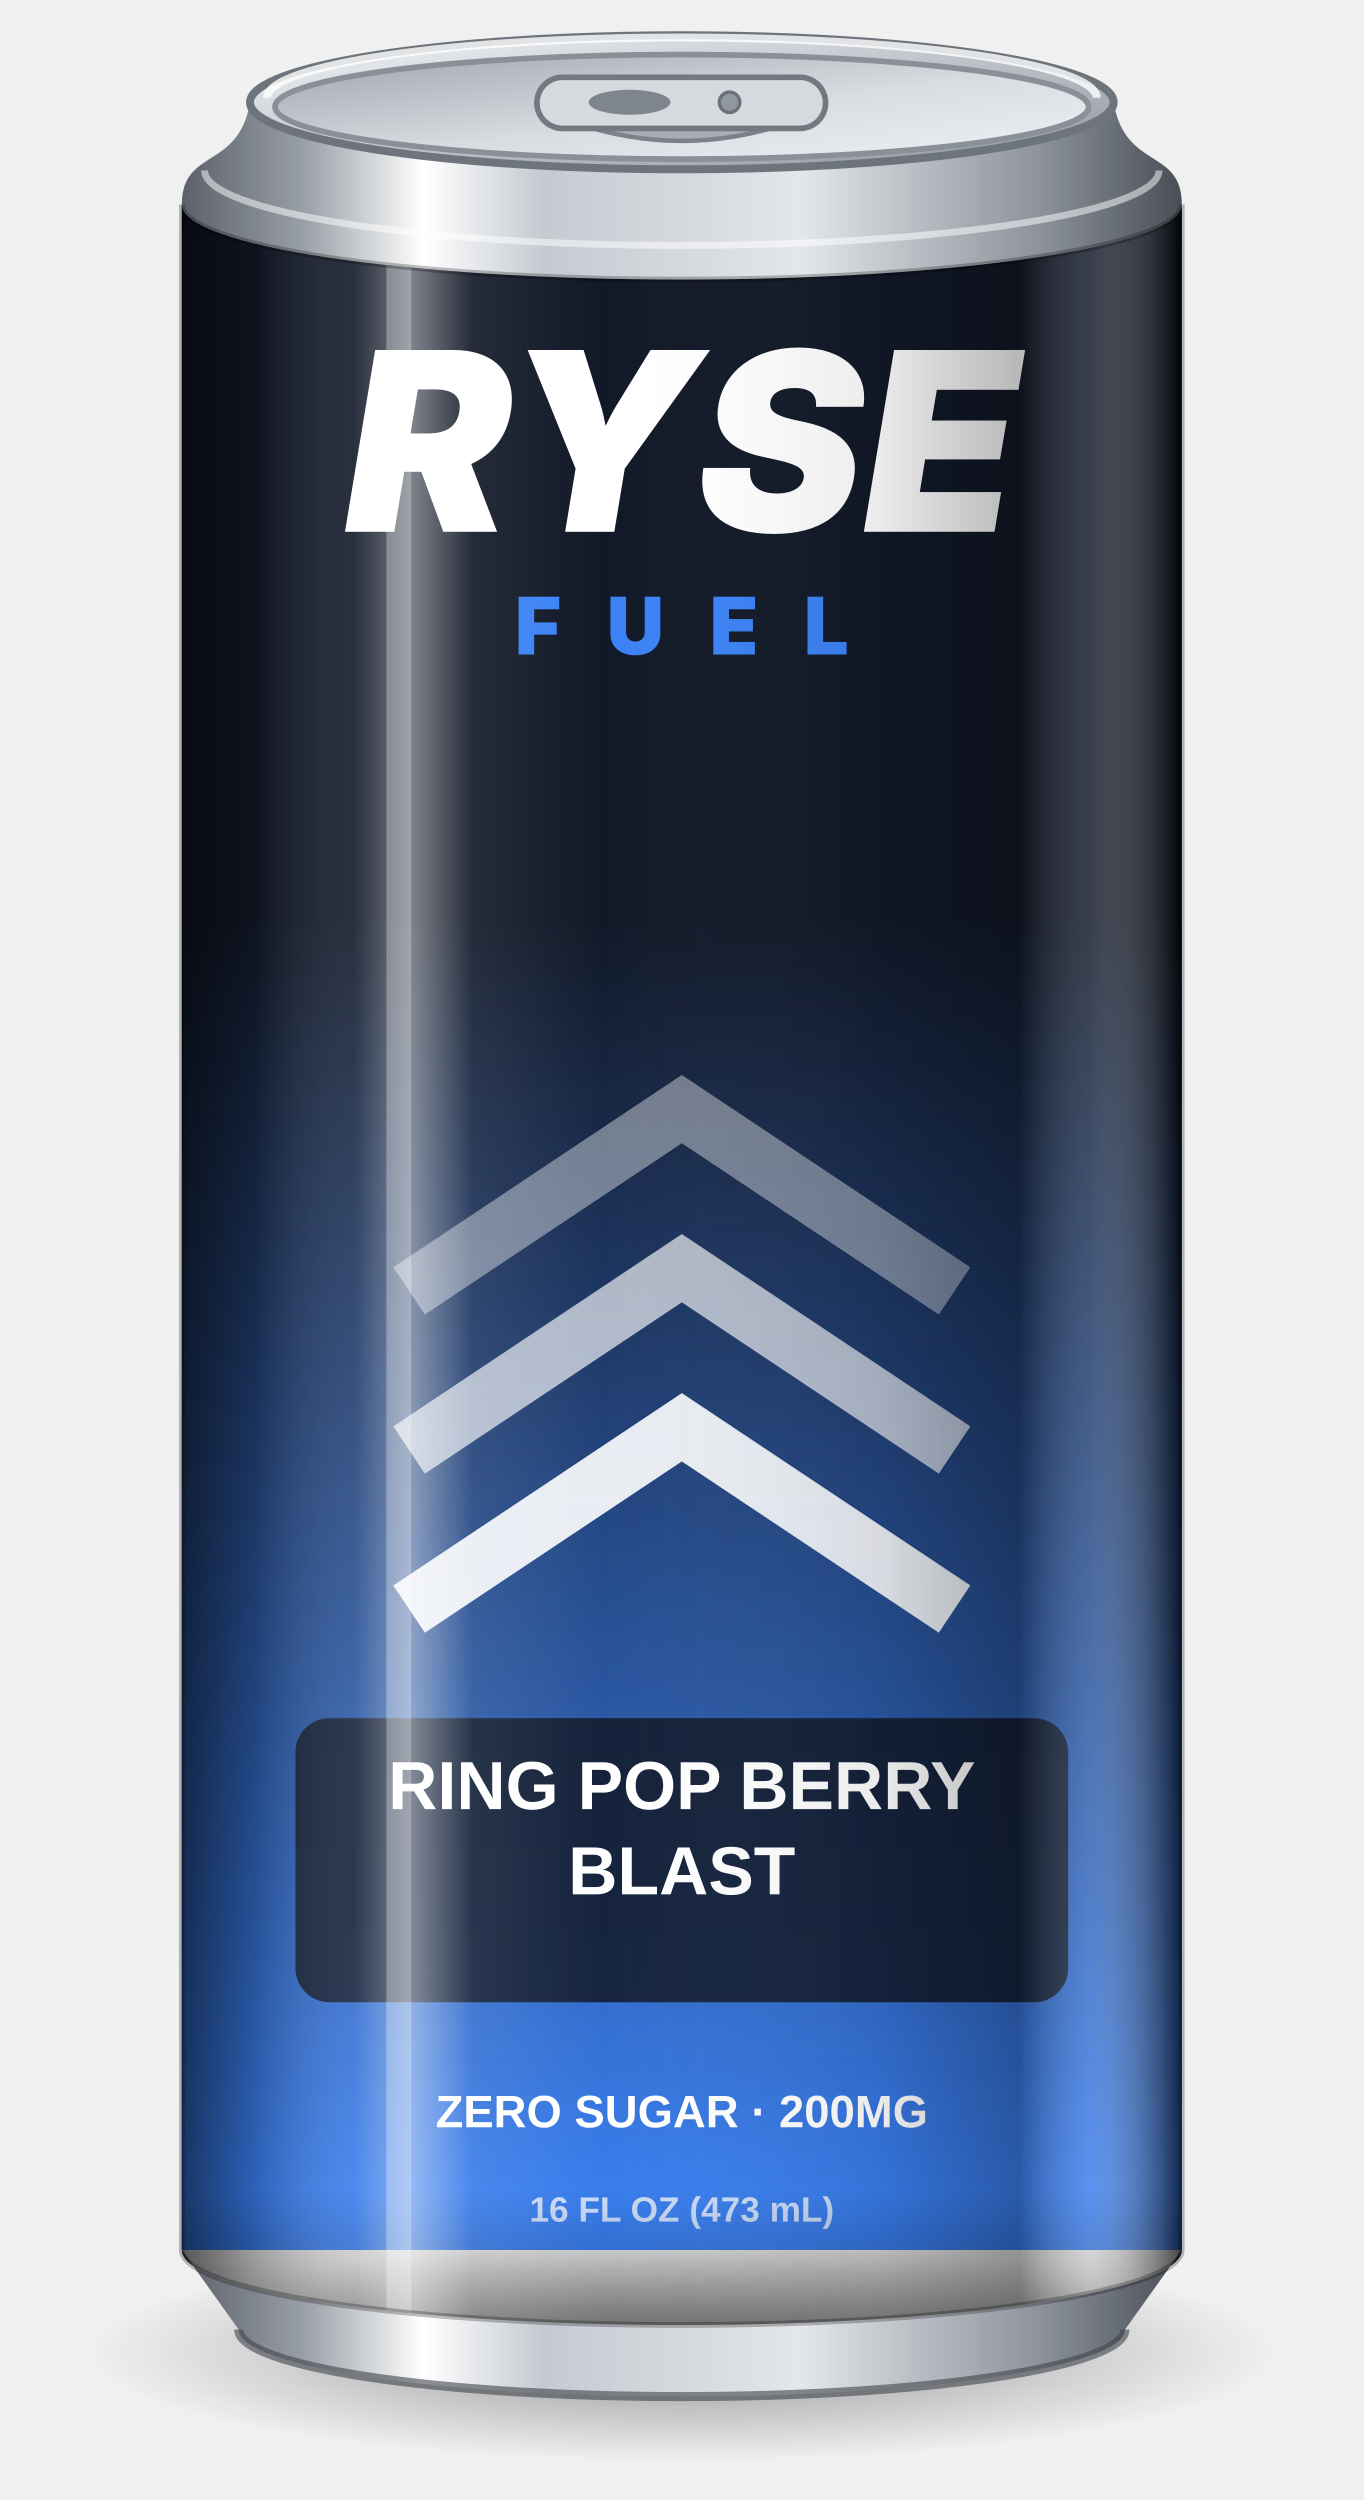
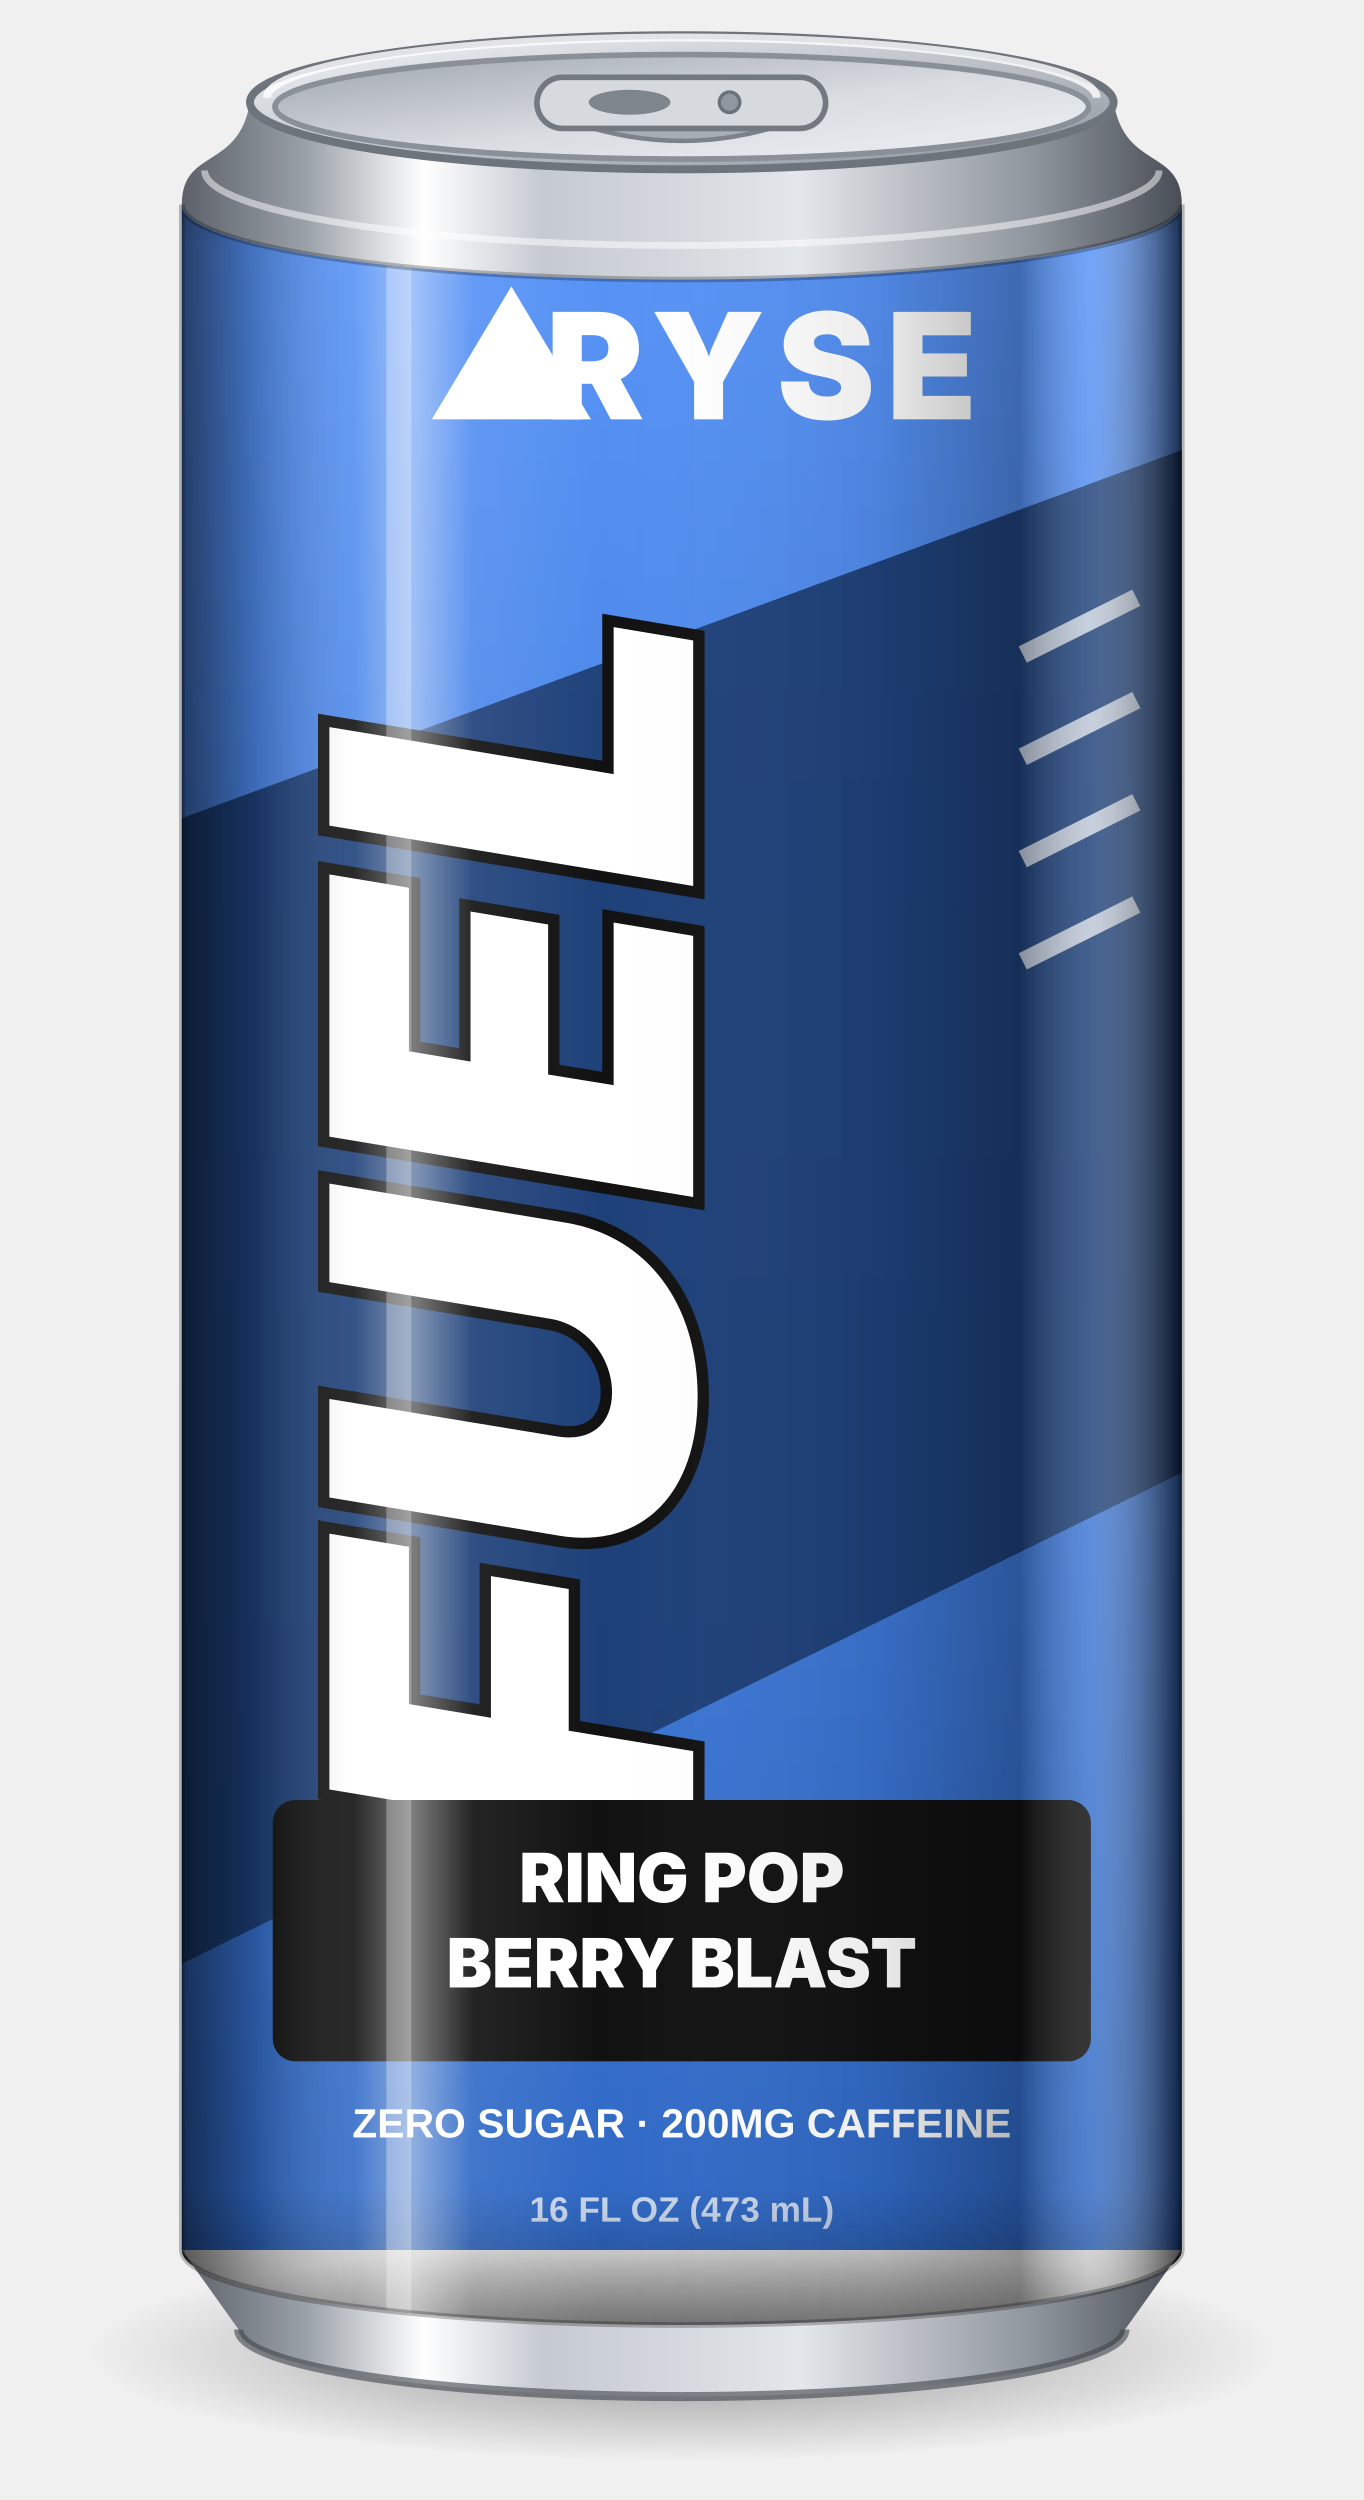
<svg xmlns="http://www.w3.org/2000/svg" viewBox="0 0 120 220" width="120" height="220" role="img" aria-label="Ryse Ring Pop Berry Blast can, Second Wind art">
  <defs>
    <linearGradient id="shade-ryse-ring-pop-berry-blast" x1="0" x2="1">
      <stop offset="0" stop-color="#000" stop-opacity="0.55" />
      <stop offset="0.07" stop-color="#000" stop-opacity="0.22" />
      <stop offset="0.17" stop-color="#fff" stop-opacity="0.10" />
      <stop offset="0.23" stop-color="#fff" stop-opacity="0.45" />
      <stop offset="0.29" stop-color="#fff" stop-opacity="0.08" />
      <stop offset="0.42" stop-color="#fff" stop-opacity="0" />
      <stop offset="0.70" stop-color="#000" stop-opacity="0.08" />
      <stop offset="0.84" stop-color="#000" stop-opacity="0.28" />
      <stop offset="0.91" stop-color="#fff" stop-opacity="0.16" />
      <stop offset="1" stop-color="#000" stop-opacity="0.62" />
    </linearGradient>
    <linearGradient id="vshade-ryse-ring-pop-berry-blast" x1="0" y1="0" x2="0" y2="1">
      <stop offset="0" stop-color="#000" stop-opacity="0.28" />
      <stop offset="0.05" stop-color="#000" stop-opacity="0" />
      <stop offset="0.94" stop-color="#000" stop-opacity="0" />
      <stop offset="1" stop-color="#000" stop-opacity="0.32" />
    </linearGradient>
    <linearGradient id="metal-ryse-ring-pop-berry-blast" x1="0" x2="1">
      <stop offset="0" stop-color="#5d626b" />
      <stop offset="0.12" stop-color="#9aa0a8" />
      <stop offset="0.24" stop-color="#ffffff" />
      <stop offset="0.36" stop-color="#c5cad1" />
      <stop offset="0.62" stop-color="#e3e6ea" />
      <stop offset="0.86" stop-color="#8d939b" />
      <stop offset="1" stop-color="#4b5058" />
    </linearGradient>
    <linearGradient id="lid-ryse-ring-pop-berry-blast" x1="0" y1="0" x2="1" y2="1">
      <stop offset="0" stop-color="#f4f6f8" />
      <stop offset="0.5" stop-color="#bfc4cb" />
      <stop offset="1" stop-color="#8e949c" />
    </linearGradient>
    <linearGradient id="well-ryse-ring-pop-berry-blast" x1="0" y1="0" x2="1" y2="1">
      <stop offset="0" stop-color="#9ea4ac" />
      <stop offset="0.55" stop-color="#d9dde2" />
      <stop offset="1" stop-color="#eef0f3" />
    </linearGradient>
    <radialGradient id="floor-ryse-ring-pop-berry-blast">
      <stop offset="0" stop-color="#000" stop-opacity="0.4" />
      <stop offset="1" stop-color="#000" stop-opacity="0" />
    </radialGradient>
    <clipPath id="body-ryse-ring-pop-berry-blast">
      <path d="M16 18 A44.0 6.6 0 0 0 104 18 L104 198 A44.0 6.6 0 0 1 16 198 Z" />
    </clipPath>
  </defs>
  <ellipse cx="60.0" cy="207" rx="52.0" ry="9.6" fill="url(#floor-ryse-ring-pop-berry-blast)" />
  <path d="M16 198 A44.0 6.6 0 0 0 104 198 L99 205 A39.0 5.9 0 0 1 21 205 Z" fill="url(#metal-ryse-ring-pop-berry-blast)" />
  <path d="M21 205 A39.0 5.9 0 0 0 99 205" stroke="#3f444b" stroke-width="0.8" fill="none" opacity="0.6" />
  <path d="M16 18 C16 13,21 15,22 9 L98 9 C99 15,104 13,104 18 A44.0 6.6 0 0 1 16 18 Z" fill="url(#metal-ryse-ring-pop-berry-blast)" />
  <path d="M18 15 A42.0 6.6 0 0 0 102 15" stroke="#fff" stroke-width="0.6" fill="none" opacity="0.5" />
  <g clip-path="url(#body-ryse-ring-pop-berry-blast)">
-     <rect x="16" y="18" width="88" height="180" fill="#111827" />
-     <linearGradient id="ry-ring-pop-berry-blast" x1="0" y1="1" x2="0" y2="0">
-       <stop offset="0" stop-color="#3b82f6" />
-       <stop offset="1" stop-color="#3b82f6" stop-opacity="0" />
+     <linearGradient id="ry-ring-pop-berry-blast" x1="0" y1="0" x2="0" y2="1">
+       <stop offset="0" stop-color="#5894f7" />
+       <stop offset="1" stop-color="#2f68c4" />
    </linearGradient>
-     <rect x="16" y="81.0" width="88" height="117.0" fill="url(#ry-ring-pop-berry-blast)" />
-     <path d="M36.0 141.6 L60.0 125.6 L84.0 141.6" stroke="#ffffff" stroke-width="5" fill="none" stroke-linejoin="miter" opacity="0.90" />
-     <path d="M36.0 127.6 L60.0 111.6 L84.0 127.6" stroke="#ffffff" stroke-width="5" fill="none" stroke-linejoin="miter" opacity="0.65" />
-     <path d="M36.0 113.6 L60.0 97.6 L84.0 113.6" stroke="#ffffff" stroke-width="5" fill="none" stroke-linejoin="miter" opacity="0.40" />
-     <text x="60.0" y="46.8" font-family="'Arial Black','Inter Black','Helvetica Neue',Arial,sans-serif" font-size="22" font-weight="900" text-anchor="middle" fill="#ffffff" textLength="68.0" lengthAdjust="spacingAndGlyphs" font-style="italic">RYSE</text>
-     <text x="60.0" y="57.6" font-family="'Arial Black','Inter Black','Helvetica Neue',Arial,sans-serif" font-size="7" font-weight="900" text-anchor="middle" fill="#3b82f6" letter-spacing="4">FUEL</text>
-     <rect x="26" y="151.2" width="68" height="25" rx="3" fill="#111827" opacity="0.85" />
-     <text x="60.0" y="159.2" font-family="'Helvetica Neue',Arial,Inter,sans-serif" font-size="6" font-weight="900" text-anchor="middle" fill="#ffffff">RING POP BERRY</text>
-     <text x="60.0" y="166.7" font-family="'Helvetica Neue',Arial,Inter,sans-serif" font-size="6" font-weight="900" text-anchor="middle" fill="#ffffff">BLAST</text>
-     <text x="60.0" y="187.2" font-family="'Helvetica Neue',Arial,Inter,sans-serif" font-size="4" font-weight="700" text-anchor="middle" fill="#ffffff">ZERO SUGAR · 200MG</text>
+     <rect x="16" y="18" width="88" height="180" fill="url(#ry-ring-pop-berry-blast)" />
+     <polygon points="16,72.0 104,39.6 104,129.6 16,172.8" fill="#1a3a6e" opacity="0.9" />
+     <polygon points="38.0,36.9 45.0,25.2 52.0,36.9" fill="#ffffff" />
+     <text x="67.0" y="36.9" font-family="'Arial Black','Inter Black','Helvetica Neue',Arial,sans-serif" font-size="13" font-weight="900" text-anchor="middle" fill="#ffffff" textLength="34.0" lengthAdjust="spacingAndGlyphs" letter-spacing="1">RYSE</text>
+     <g transform="translate(61.0 108.0) rotate(-90)">
+       <text x="0.0" y="0.0" font-family="'Arial Black','Inter Black','Helvetica Neue',Arial,sans-serif" font-size="44" font-weight="900" text-anchor="middle" fill="#fff" textLength="93.6" lengthAdjust="spacingAndGlyphs" stroke="#111" stroke-width="2" paint-order="stroke" font-style="italic">FUEL</text>
+     </g>
+     <line x1="90" y1="57.6" x2="100" y2="52.6" stroke="#fff" stroke-width="1.6" opacity="0.7" />
+     <line x1="90" y1="66.6" x2="100" y2="61.6" stroke="#fff" stroke-width="1.6" opacity="0.7" />
+     <line x1="90" y1="75.6" x2="100" y2="70.6" stroke="#fff" stroke-width="1.6" opacity="0.7" />
+     <line x1="90" y1="84.6" x2="100" y2="79.6" stroke="#fff" stroke-width="1.6" opacity="0.7" />
+     <rect x="24" y="158.4" width="72" height="23.0" rx="2" fill="#111" />
+     <text x="60.0" y="167.4" font-family="'Arial Black','Inter Black','Helvetica Neue',Arial,sans-serif" font-size="6" font-weight="900" text-anchor="middle" fill="#fff">RING POP</text>
+     <text x="60.0" y="174.9" font-family="'Arial Black','Inter Black','Helvetica Neue',Arial,sans-serif" font-size="6" font-weight="900" text-anchor="middle" fill="#fff">BERRY BLAST</text>
+     <text x="60.0" y="188.1" font-family="'Helvetica Neue',Arial,Inter,sans-serif" font-size="3.6" font-weight="800" text-anchor="middle" fill="#ffffff">ZERO SUGAR · 200MG CAFFEINE</text>
    <text x="60.0" y="195.5" font-family="'Helvetica Neue',Arial,Inter,sans-serif" font-size="3.1" font-weight="700" text-anchor="middle" fill="#ffffff" opacity="0.75">16 FL OZ (473 mL)</text>
    <rect x="16" y="11.4" width="88" height="193.2" fill="url(#vshade-ryse-ring-pop-berry-blast)" />
    <rect x="16" y="11.4" width="88" height="193.2" fill="url(#shade-ryse-ring-pop-berry-blast)" />
    <rect x="34.0" y="11.4" width="2.2" height="193.2" fill="#fff" opacity="0.3" />
  </g>
  <path d="M16 18 A44.0 6.6 0 0 0 104 18 L104 198 A44.0 6.6 0 0 1 16 198 Z" fill="none" stroke="#000" stroke-opacity="0.25" stroke-width="0.5" />
  <ellipse cx="60.0" cy="9" rx="38.0" ry="5.9" fill="url(#lid-ryse-ring-pop-berry-blast)" stroke="#6e747c" stroke-width="0.7" />
  <ellipse cx="60.0" cy="9.4" rx="35.8" ry="4.6" fill="url(#well-ryse-ring-pop-berry-blast)" stroke="#8a9098" stroke-width="0.5" />
  <path d="M50.6 10.8 q9.4 3.2 18.8 0 l-2.5 -2.1 h-13.8 z" fill="#a9aeb5" stroke="#7c828a" stroke-width="0.4" />
  <path d="M49.5 6.8 h20.9 a2.2 2.2 0 0 1 0 4.5 h-20.9 a2.2 2.2 0 0 1 0 -4.5 z" fill="#d6dade" stroke="#737981" stroke-width="0.5" />
  <ellipse cx="55.4" cy="9" rx="3.6" ry="1.1" fill="#7f858d" />
  <circle cx="64.2" cy="9" r="0.9" fill="#9097a0" stroke="#6b717a" stroke-width="0.3" />
  <path d="M23.5 8.6 A36.5 5.3 0 0 1 96.5 8.6" stroke="#fff" stroke-width="0.7" fill="none" opacity="0.8" />
</svg>
